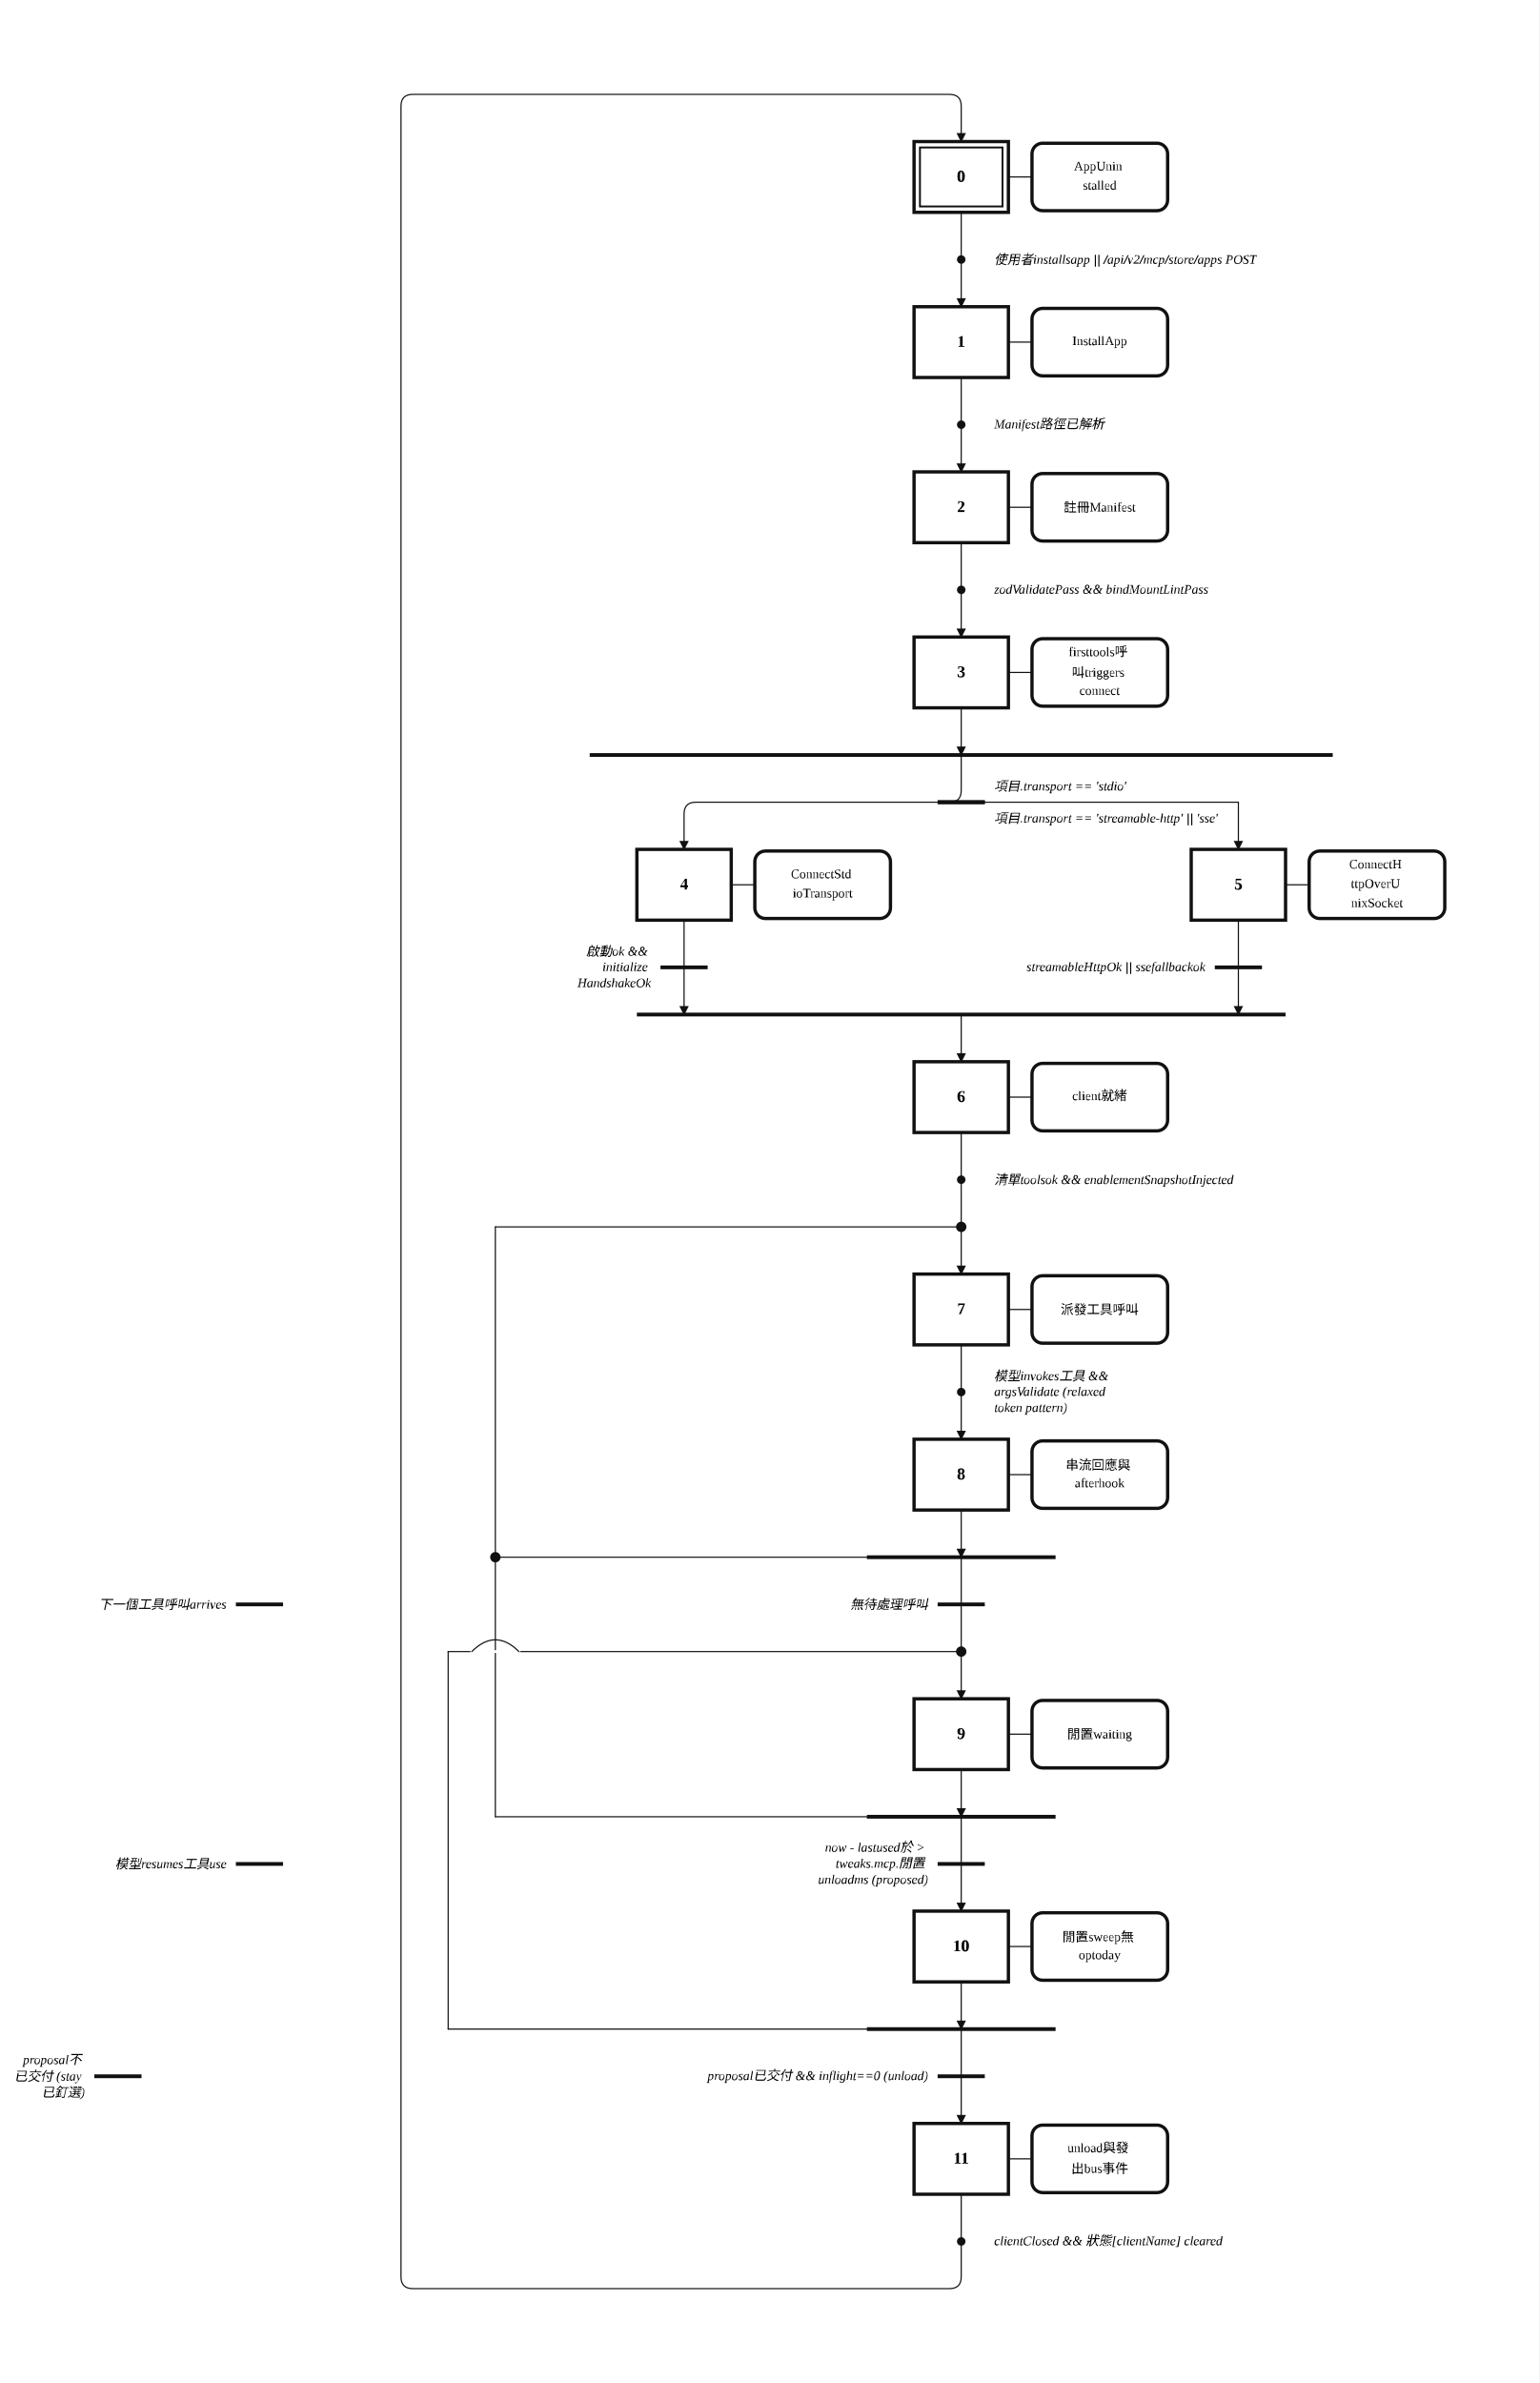
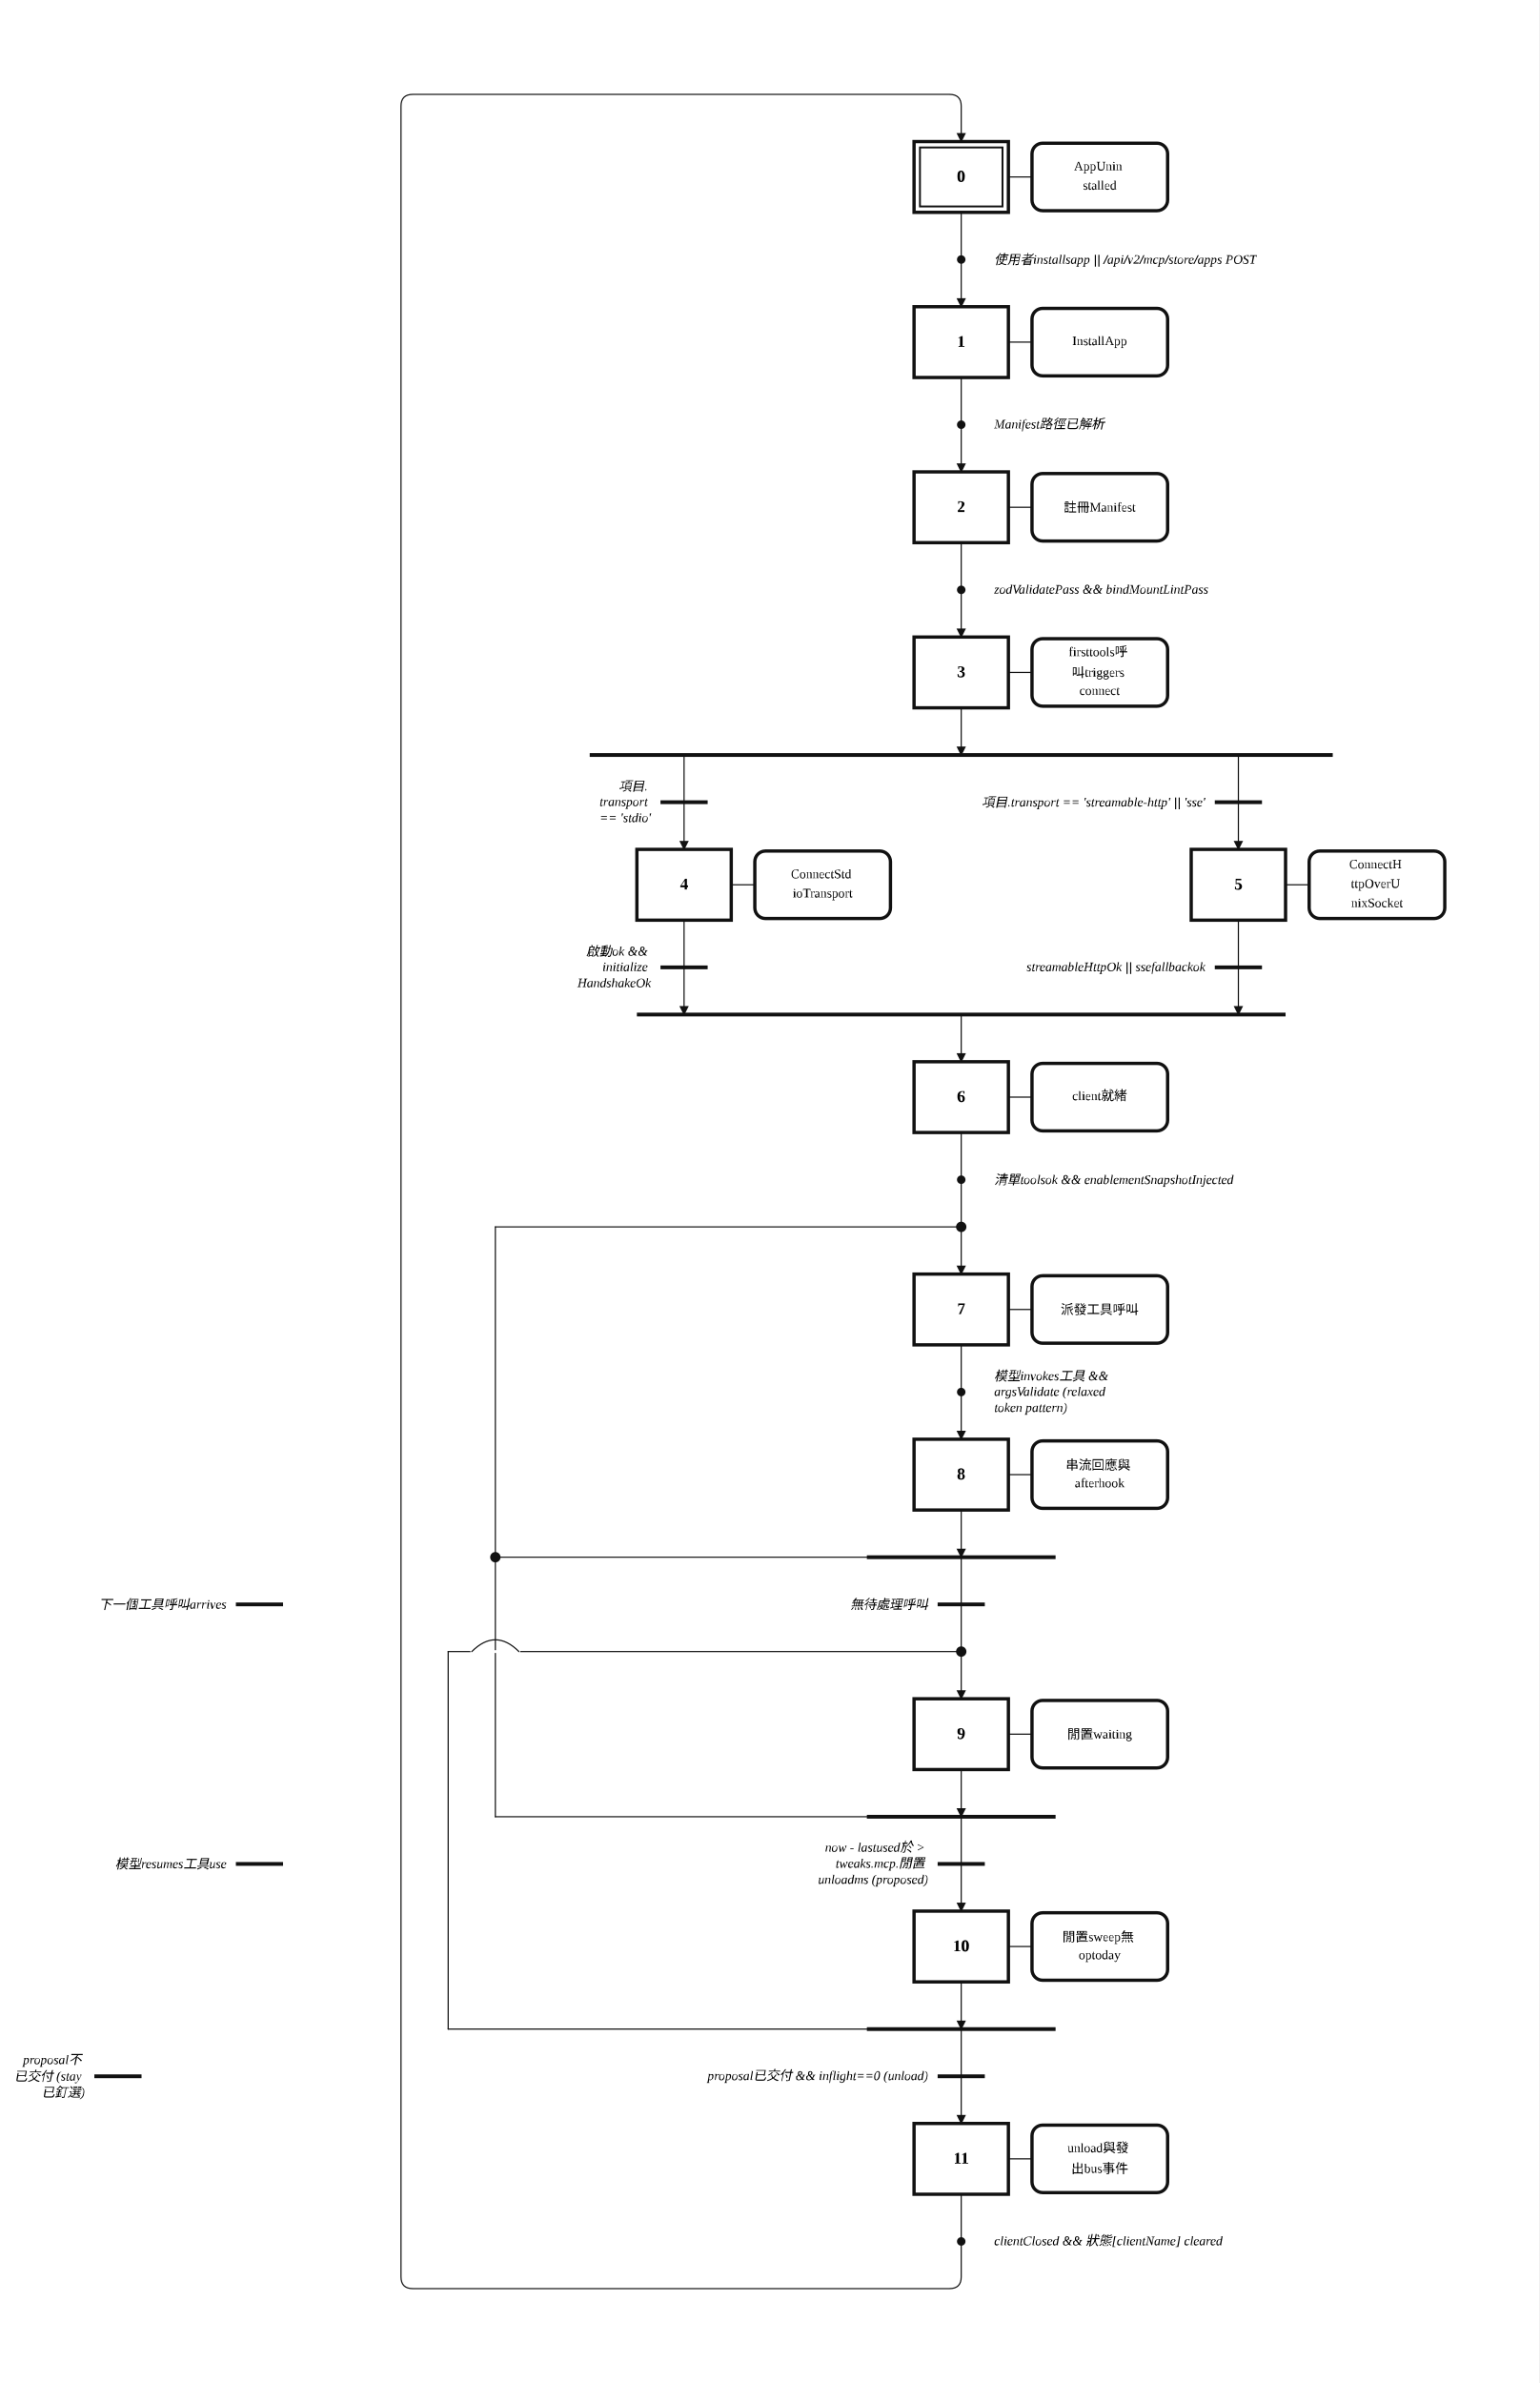
<svg xmlns="http://www.w3.org/2000/svg" width="1305" height="2020" viewBox="-19.00 -2.00 65.25 101.00" role="img">
  <style>
.step{fill:#fff;stroke:#111;stroke-width:.14}.step-inner{fill:none;stroke:#111;stroke-width:.08}
.action{fill:#fff;stroke:#111;stroke-width:.14}.gate{stroke:#111;stroke-width:.16}
.edge{fill:none;stroke:#111;stroke-width:.05;stroke-linecap:round;stroke-linejoin:round}.edge-arrow{marker-end:url(#arrow)}
.flyover-mask{stroke:#fff;stroke-width:.12;stroke-linecap:round}
.flyover{fill:none;stroke:#111;stroke-width:.05;stroke-linecap:round}
.junction{fill:#111;stroke:#111;stroke-width:0}.branch-junction{fill:#fff;stroke:#111;stroke-width:.08}
.assoc{stroke:#111;stroke-width:.05}.label{font:bold .7px 'Times New Roman', 'BiauKai', 'DFKai-SB', serif;text-anchor:middle;dominant-baseline:middle}
.action-label{font:.55px 'Times New Roman', 'BiauKai', 'DFKai-SB', serif;text-anchor:middle;dominant-baseline:middle}.gate-label{font:italic .55px 'Times New Roman', 'BiauKai', 'DFKai-SB', serif;text-anchor:start;dominant-baseline:middle}.gate-label-left{font:italic .55px 'Times New Roman', 'BiauKai', 'DFKai-SB', serif;text-anchor:end;dominant-baseline:middle}
</style>
  <defs>
    <marker id="arrow" markerWidth="0.4" markerHeight="0.4" refX="0.36" refY="0.2" orient="auto" markerUnits="userSpaceOnUse">
      <path d="M 0 0 L 0.4 0.2 L 0 0.4 z" fill="#111" />
    </marker>
  </defs>
  <rect x="-19.00" y="-2.00" width="65.25" height="101.00" fill="white" />
  <path class="edge edge-arrow" d="M 21.75 48.00 L 21.75 52.00" />
  <path class="edge edge-arrow" d="M 21.75 64.00 L 21.75 70.00" />
  <path class="edge" d="M 21.75 7.00 L 21.75 9.00" />
  <path class="edge edge-arrow" d="M 21.75 9.00 L 21.75 11.00" />
  <path class="edge" d="M 21.75 14.00 L 21.75 16.00" />
  <path class="edge edge-arrow" d="M 21.75 16.00 L 21.75 18.00" />
  <path class="edge" d="M 21.75 21.00 L 21.75 23.00" />
  <path class="edge edge-arrow" d="M 21.75 23.00 L 21.75 25.00" />
  <path class="edge edge-arrow" d="M 21.75 28.00 L 21.75 30.00" />
-   <path class="edge edge-arrow" d="M 21.75 30.00 L 21.75 31.50 Q 21.75 32.00 21.25 32.00 L 10.50 32.00 Q 10.00 32.00 10.00 32.50 L 10.00 34.00" />
-   <path class="edge" d="M 21.75 32.00 L 33.50 32.00" />
-   <path class="edge edge-arrow" d="M 33.50 32.00 L 33.50 34.00" />
+   <path class="edge edge-arrow" d="M 10.00 30.00 L 10.00 34.00" />
+   <path class="edge edge-arrow" d="M 33.50 30.00 L 33.50 34.00" />
  <path class="edge edge-arrow" d="M 10.00 37.00 L 10.00 41.00" />
  <path class="edge edge-arrow" d="M 21.75 41.00 L 21.75 43.00" />
  <path class="edge edge-arrow" d="M 33.50 37.00 L 33.50 41.00" />
  <path class="edge" d="M 21.75 46.00 L 21.75 48.00" />
  <path class="edge" d="M 21.75 55.00 L 21.75 57.00" />
  <path class="edge edge-arrow" d="M 21.75 57.00 L 21.75 59.00" />
  <path class="edge edge-arrow" d="M 21.75 62.00 L 21.75 64.00" />
  <path class="edge" d="M 21.75 64.00 L 2.00 64.00" />
  <path class="edge" d="M 2.00 64.00 L 2.00 50.00" />
  <path class="edge" d="M 2.00 50.00 L 21.75 50.00" />
  <path class="edge edge-arrow" d="M 21.75 73.00 L 21.75 75.00" />
  <path class="edge" d="M 21.75 75.00 L 2.00 75.00" />
  <path class="edge" d="M 2.00 75.00 L 2.00 64.00" />
  <path class="edge edge-arrow" d="M 21.75 75.00 L 21.75 79.00" />
  <path class="edge edge-arrow" d="M 21.75 82.00 L 21.75 84.00" />
  <path class="edge" d="M 21.75 84.00 L 0.00 84.00" />
  <path class="edge" d="M 0.00 84.00 L 0.00 68.00" />
  <path class="edge" d="M 0.00 68.00 L 21.75 68.00" />
  <path class="edge edge-arrow" d="M 21.75 84.00 L 21.75 88.00" />
  <path class="edge" d="M 21.75 91.00 L 21.75 93.00" />
  <path class="edge edge-arrow" d="M 21.75 93.00 L 21.75 94.50 Q 21.75 95.00 21.25 95.00 L -1.50 95.00 Q -2.00 95.00 -2.00 94.50 L -2.00 2.50 Q -2.00 2.00 -1.50 2.00 L 21.25 2.00 Q 21.75 2.00 21.75 2.50 L 21.75 4.00" />
  <rect class="step" x="19.75" y="4.00" width="4.00" height="3.00" />
  <rect class="step-inner" x="20.00" y="4.25" width="3.50" height="2.50" />
  <text class="label" x="21.75" y="5.50">0</text>
  <rect class="step" x="19.75" y="11.00" width="4.00" height="3.00" />
  <text class="label" x="21.75" y="12.50">1</text>
  <rect class="step" x="19.75" y="18.00" width="4.00" height="3.00" />
  <text class="label" x="21.75" y="19.50">2</text>
  <rect class="step" x="19.75" y="25.00" width="4.00" height="3.00" />
  <text class="label" x="21.75" y="26.50">3</text>
  <rect class="step" x="8.00" y="34.00" width="4.00" height="3.00" />
  <text class="label" x="10.00" y="35.50">4</text>
  <rect class="step" x="31.50" y="34.00" width="4.00" height="3.00" />
  <text class="label" x="33.50" y="35.50">5</text>
  <rect class="step" x="19.75" y="43.00" width="4.00" height="3.00" />
  <text class="label" x="21.75" y="44.50">6</text>
  <rect class="step" x="19.75" y="52.00" width="4.00" height="3.00" />
  <text class="label" x="21.75" y="53.50">7</text>
  <rect class="step" x="19.75" y="59.00" width="4.00" height="3.00" />
  <text class="label" x="21.75" y="60.50">8</text>
  <rect class="step" x="19.75" y="70.00" width="4.00" height="3.00" />
  <text class="label" x="21.75" y="71.50">9</text>
  <rect class="step" x="19.75" y="79.00" width="4.00" height="3.00" />
  <text class="label" x="21.75" y="80.50">10</text>
  <rect class="step" x="19.75" y="88.00" width="4.00" height="3.00" />
  <text class="label" x="21.75" y="89.50">11</text>
  <line class="assoc" x1="23.75" y1="5.50" x2="24.75" y2="5.50" />
  <rect class="action" x="24.75" y="4.07" width="5.75" height="2.86" rx="0.45" ry="0.45" />
  <text class="action-label" x="27.62" y="5.09">
    <tspan x="27.62" dy="0">AppUnin</tspan>
    <tspan x="27.62" dy="0.82">stalled</tspan>
  </text>
  <line class="assoc" x1="23.75" y1="12.50" x2="24.75" y2="12.50" />
  <rect class="action" x="24.75" y="11.07" width="5.75" height="2.86" rx="0.45" ry="0.45" />
  <text class="action-label" x="27.62" y="12.50">
    <tspan x="27.62" dy="0">InstallApp</tspan>
  </text>
  <line class="assoc" x1="23.75" y1="19.50" x2="24.75" y2="19.50" />
  <rect class="action" x="24.75" y="18.07" width="5.75" height="2.86" rx="0.45" ry="0.45" />
  <text class="action-label" x="27.62" y="19.50">
    <tspan x="27.62" dy="0">註冊Manifest</tspan>
  </text>
  <line class="assoc" x1="23.75" y1="26.50" x2="24.75" y2="26.50" />
  <rect class="action" x="24.75" y="25.07" width="5.75" height="2.86" rx="0.45" ry="0.45" />
  <text class="action-label" x="27.62" y="25.68">
    <tspan x="27.62" dy="0">firsttools呼</tspan>
    <tspan x="27.62" dy="0.82">叫triggers</tspan>
    <tspan x="27.62" dy="0.82">connect</tspan>
  </text>
  <line class="assoc" x1="12.00" y1="35.50" x2="13.00" y2="35.50" />
  <rect class="action" x="13.00" y="34.07" width="5.75" height="2.86" rx="0.45" ry="0.45" />
  <text class="action-label" x="15.88" y="35.09">
    <tspan x="15.88" dy="0">ConnectStd</tspan>
    <tspan x="15.88" dy="0.82">ioTransport</tspan>
  </text>
  <line class="assoc" x1="35.50" y1="35.50" x2="36.50" y2="35.50" />
  <rect class="action" x="36.50" y="34.07" width="5.75" height="2.86" rx="0.45" ry="0.45" />
  <text class="action-label" x="39.38" y="34.68">
    <tspan x="39.38" dy="0">ConnectH</tspan>
    <tspan x="39.38" dy="0.82">ttpOverU</tspan>
    <tspan x="39.38" dy="0.82">nixSocket</tspan>
  </text>
  <line class="assoc" x1="23.75" y1="44.50" x2="24.75" y2="44.50" />
  <rect class="action" x="24.75" y="43.07" width="5.75" height="2.86" rx="0.45" ry="0.45" />
  <text class="action-label" x="27.62" y="44.50">
    <tspan x="27.62" dy="0">client就緒</tspan>
  </text>
  <line class="assoc" x1="23.75" y1="53.50" x2="24.75" y2="53.50" />
  <rect class="action" x="24.75" y="52.07" width="5.75" height="2.86" rx="0.45" ry="0.45" />
  <text class="action-label" x="27.62" y="53.50">
    <tspan x="27.62" dy="0">派發工具呼叫</tspan>
  </text>
  <line class="assoc" x1="23.75" y1="60.50" x2="24.75" y2="60.50" />
  <rect class="action" x="24.75" y="59.07" width="5.75" height="2.86" rx="0.45" ry="0.45" />
  <text class="action-label" x="27.62" y="60.09">
    <tspan x="27.62" dy="0">串流回應與</tspan>
    <tspan x="27.62" dy="0.82">afterhook</tspan>
  </text>
  <line class="assoc" x1="23.75" y1="71.50" x2="24.75" y2="71.50" />
  <rect class="action" x="24.75" y="70.07" width="5.75" height="2.86" rx="0.45" ry="0.45" />
  <text class="action-label" x="27.62" y="71.50">
    <tspan x="27.62" dy="0">閒置waiting</tspan>
  </text>
  <line class="assoc" x1="23.75" y1="80.50" x2="24.75" y2="80.50" />
  <rect class="action" x="24.75" y="79.07" width="5.75" height="2.86" rx="0.45" ry="0.45" />
  <text class="action-label" x="27.62" y="80.09">
    <tspan x="27.62" dy="0">閒置sweep無</tspan>
    <tspan x="27.62" dy="0.82">optoday</tspan>
  </text>
  <line class="assoc" x1="23.75" y1="89.50" x2="24.75" y2="89.50" />
  <rect class="action" x="24.75" y="88.07" width="5.75" height="2.86" rx="0.45" ry="0.45" />
  <text class="action-label" x="27.62" y="89.09">
    <tspan x="27.62" dy="0">unload與發</tspan>
    <tspan x="27.62" dy="0.82">出bus事件</tspan>
  </text>
  <circle class="junction" cx="21.75" cy="9.00" r="0.18" />
  <text class="gate-label" x="23.15" y="9.00">
    <tspan x="23.15" dy="0">使用者installsapp || /api/v2/mcp/store/apps POST</tspan>
  </text>
  <circle class="junction" cx="21.75" cy="16.00" r="0.18" />
  <text class="gate-label" x="23.15" y="16.00">
    <tspan x="23.15" dy="0">Manifest路徑已解析</tspan>
  </text>
  <circle class="junction" cx="21.75" cy="23.00" r="0.18" />
  <text class="gate-label" x="23.15" y="23.00">
    <tspan x="23.15" dy="0">zodValidatePass &amp;&amp; bindMountLintPass</tspan>
  </text>
  <line class="gate" x1="6.00" y1="30.00" x2="37.50" y2="30.00" />
  <line class="gate" x1="8.00" y1="41.00" x2="35.50" y2="41.00" />
  <circle class="junction" cx="21.75" cy="48.00" r="0.18" />
  <text class="gate-label" x="23.15" y="48.00">
    <tspan x="23.15" dy="0">清單toolsok &amp;&amp; enablementSnapshotInjected</tspan>
  </text>
  <circle class="junction" cx="21.75" cy="57.00" r="0.18" />
  <text class="gate-label" x="23.15" y="56.32">
    <tspan x="23.15" dy="0">模型invokes工具 &amp;&amp;</tspan>
    <tspan x="23.15" dy="0.68">argsValidate (relaxed</tspan>
    <tspan x="23.15" dy="0.68">token pattern)</tspan>
  </text>
  <line class="gate" x1="17.75" y1="64.00" x2="25.75" y2="64.00" />
  <line class="gate" x1="17.75" y1="75.00" x2="25.75" y2="75.00" />
  <line class="gate" x1="17.75" y1="84.00" x2="25.75" y2="84.00" />
  <circle class="junction" cx="21.75" cy="93.00" r="0.18" />
  <text class="gate-label" x="23.15" y="93.00">
    <tspan x="23.15" dy="0">clientClosed &amp;&amp; 狀態[clientName] cleared</tspan>
  </text>
-   <line class="gate" x1="20.75" y1="32.00" x2="22.75" y2="32.00" />
-   <text class="gate-label" x="23.15" y="31.32">
-     <tspan x="23.15" dy="0">項目.transport == 'stdio'</tspan>
-   </text>
-   <line class="gate" x1="20.75" y1="32.00" x2="22.75" y2="32.00" />
-   <text class="gate-label" x="23.15" y="32.68">
-     <tspan x="23.15" dy="0">項目.transport == 'streamable-http' || 'sse'</tspan>
+   <line class="gate" x1="9.00" y1="32.00" x2="11.00" y2="32.00" />
+   <text class="gate-label-left" x="8.60" y="31.32">
+     <tspan x="8.60" dy="0">項目.</tspan>
+     <tspan x="8.60" dy="0.68">transport</tspan>
+     <tspan x="8.60" dy="0.68">== 'stdio'</tspan>
+   </text>
+   <line class="gate" x1="32.50" y1="32.00" x2="34.50" y2="32.00" />
+   <text class="gate-label-left" x="32.10" y="32.00">
+     <tspan x="32.10" dy="0">項目.transport == 'streamable-http' || 'sse'</tspan>
  </text>
  <line class="gate" x1="9.00" y1="39.00" x2="11.00" y2="39.00" />
  <text class="gate-label-left" x="8.60" y="38.32">
    <tspan x="8.60" dy="0">啟動ok &amp;&amp;</tspan>
    <tspan x="8.60" dy="0.68">initialize</tspan>
    <tspan x="8.60" dy="0.68">HandshakeOk</tspan>
  </text>
  <line class="gate" x1="32.50" y1="39.00" x2="34.50" y2="39.00" />
  <text class="gate-label-left" x="32.10" y="39.00">
    <tspan x="32.10" dy="0">streamableHttpOk || ssefallbackok</tspan>
  </text>
  <line class="gate" x1="-9.00" y1="66.00" x2="-7.00" y2="66.00" />
  <text class="gate-label-left" x="-9.40" y="66.00">
    <tspan x="-9.40" dy="0">下一個工具呼叫arrives</tspan>
  </text>
  <line class="gate" x1="20.75" y1="66.00" x2="22.75" y2="66.00" />
  <text class="gate-label-left" x="20.35" y="66.00">
    <tspan x="20.35" dy="0">無待處理呼叫</tspan>
  </text>
  <line class="gate" x1="-9.00" y1="77.00" x2="-7.00" y2="77.00" />
  <text class="gate-label-left" x="-9.40" y="77.00">
    <tspan x="-9.40" dy="0">模型resumes工具use</tspan>
  </text>
  <line class="gate" x1="20.75" y1="77.00" x2="22.75" y2="77.00" />
  <text class="gate-label-left" x="20.35" y="76.32">
    <tspan x="20.35" dy="0">now - lastused於 &gt;</tspan>
    <tspan x="20.35" dy="0.68">tweaks.mcp.閒置</tspan>
    <tspan x="20.35" dy="0.68">unloadms (proposed)</tspan>
  </text>
  <line class="gate" x1="-15.00" y1="86.00" x2="-13.00" y2="86.00" />
  <text class="gate-label-left" x="-15.40" y="85.32">
    <tspan x="-15.40" dy="0">proposal不</tspan>
    <tspan x="-15.40" dy="0.68">已交付 (stay</tspan>
    <tspan x="-15.40" dy="0.68">已釘選)</tspan>
  </text>
  <line class="gate" x1="20.75" y1="86.00" x2="22.75" y2="86.00" />
  <text class="gate-label-left" x="20.35" y="86.00">
    <tspan x="20.35" dy="0">proposal已交付 &amp;&amp; inflight==0 (unload)</tspan>
  </text>
  <line class="flyover-mask" x1="1.00" y1="68.00" x2="3.00" y2="68.00" />
  <path class="flyover" d="M 1.00 68.00 Q 2.00 67.00 3.00 68.00" />
  <circle class="junction" cx="21.75" cy="50.00" r="0.22" />
  <circle class="junction" cx="21.75" cy="68.00" r="0.22" />
  <circle class="junction" cx="2.00" cy="64.00" r="0.22" />
</svg>
